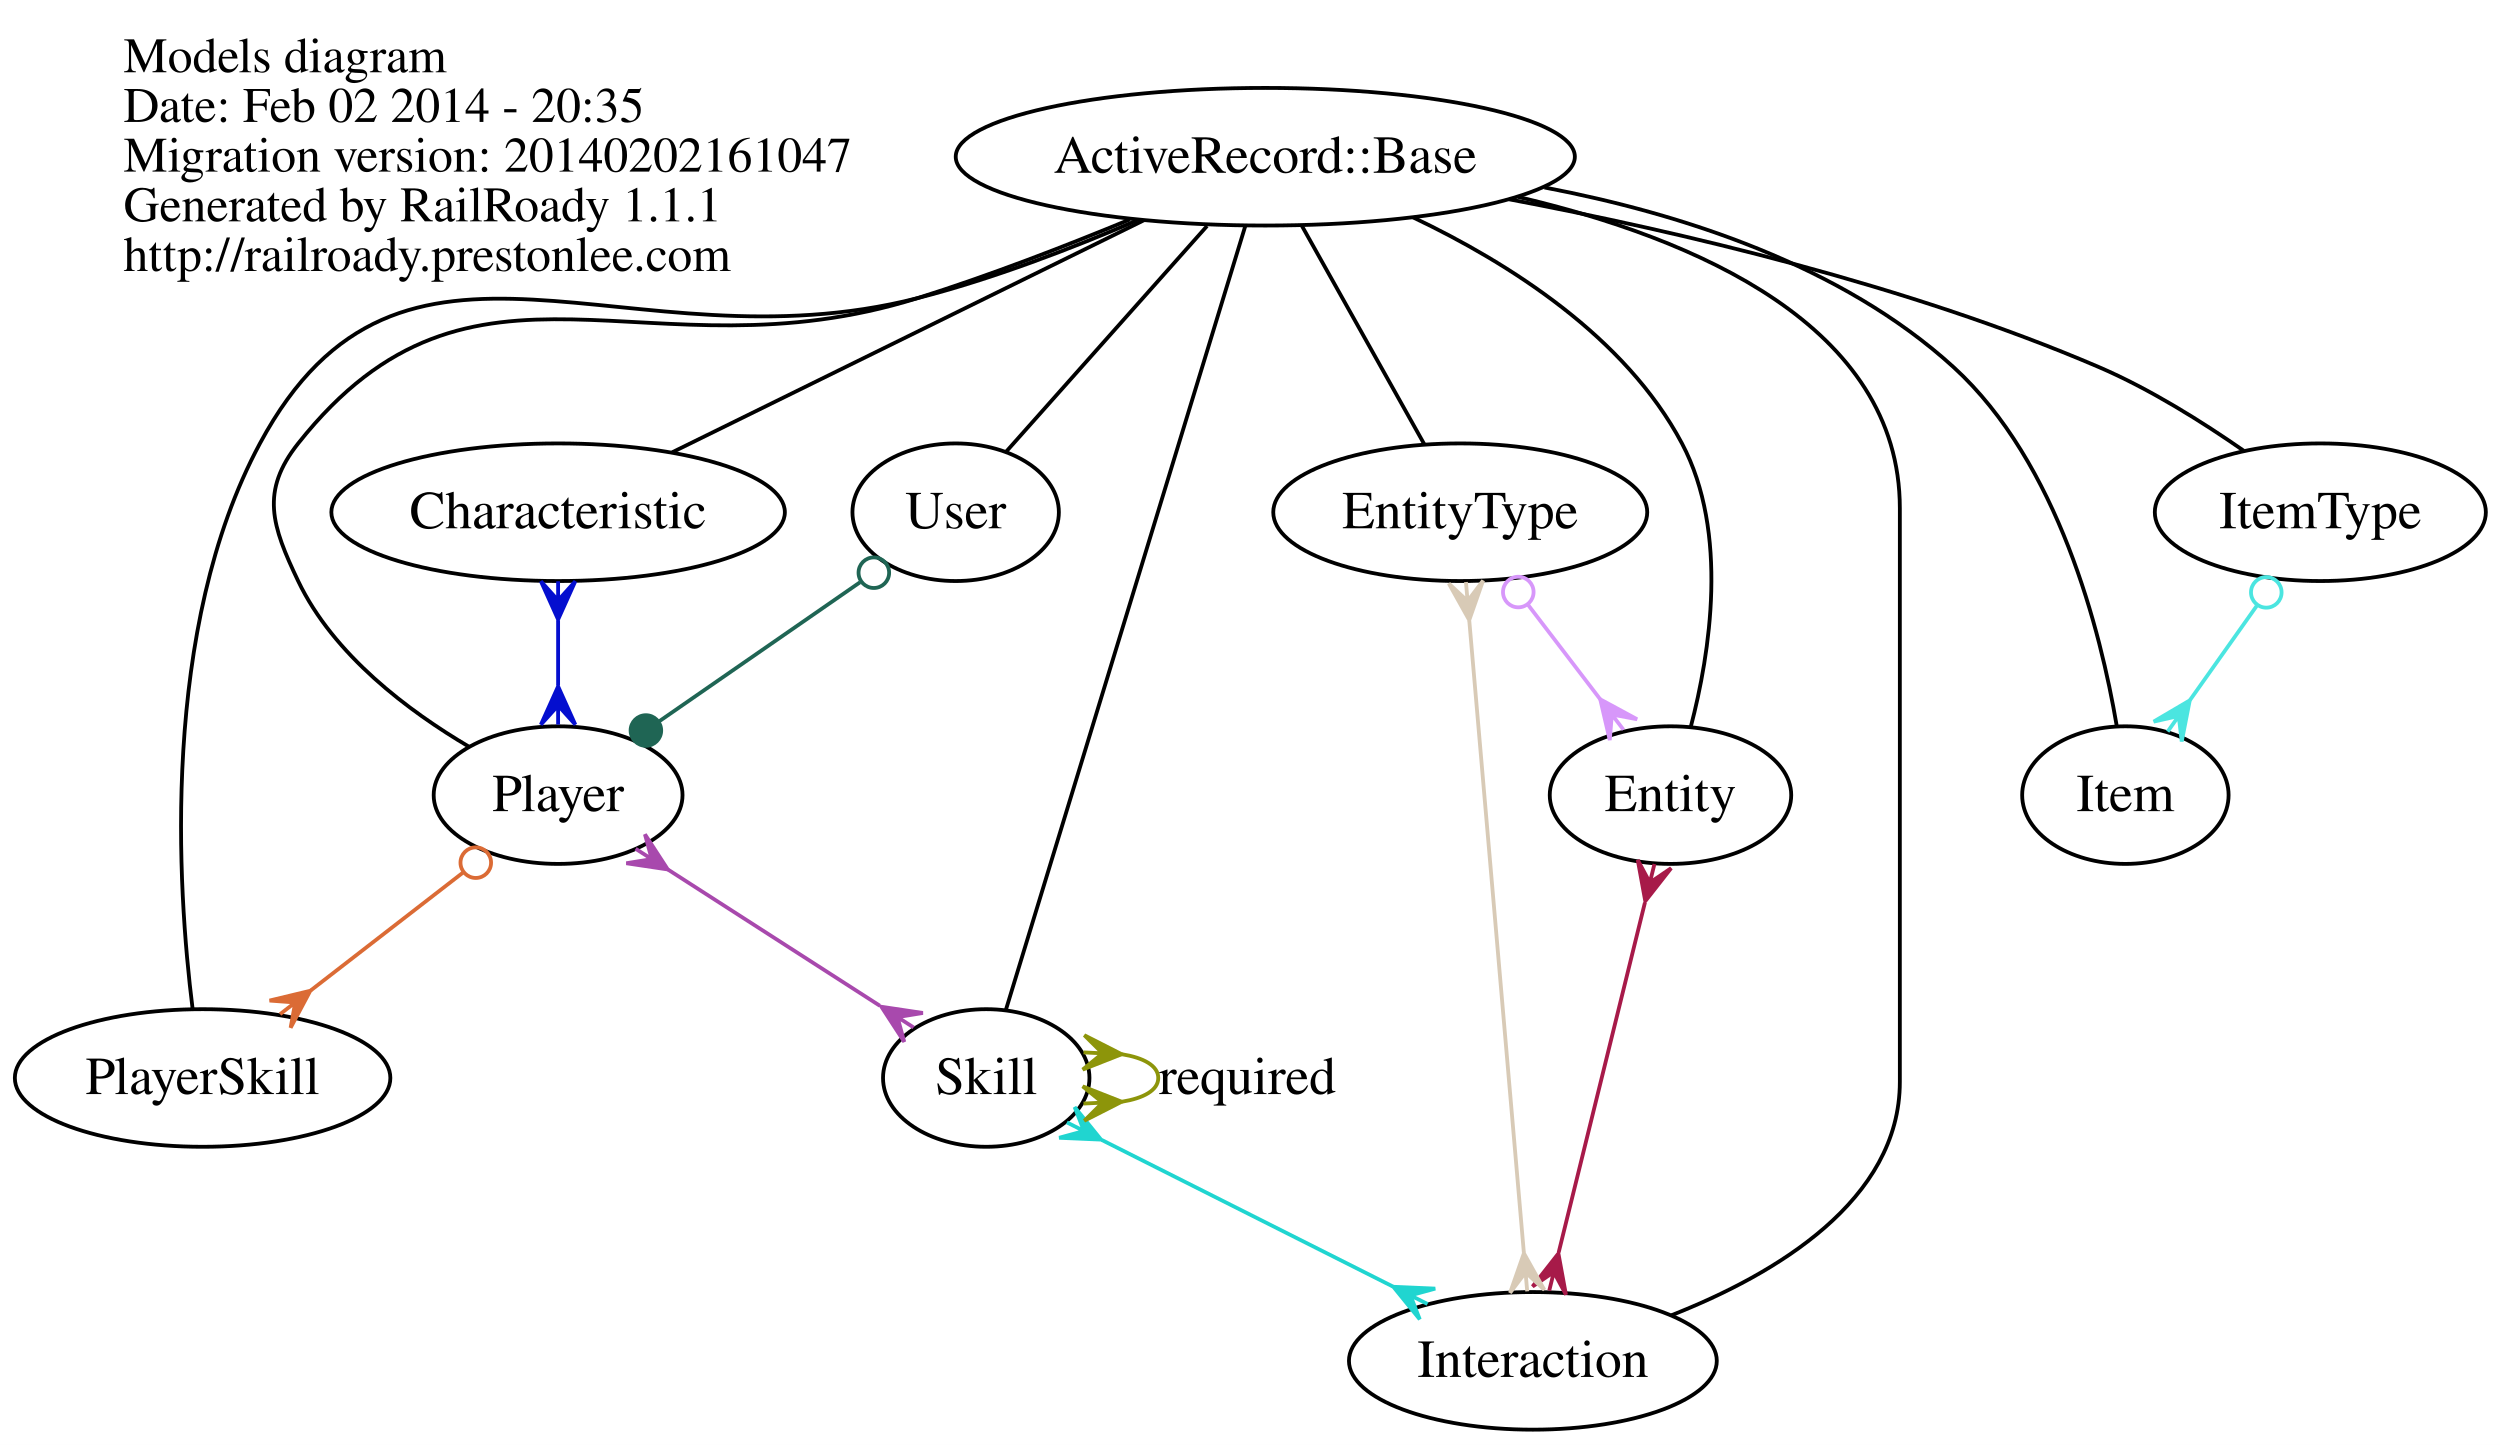
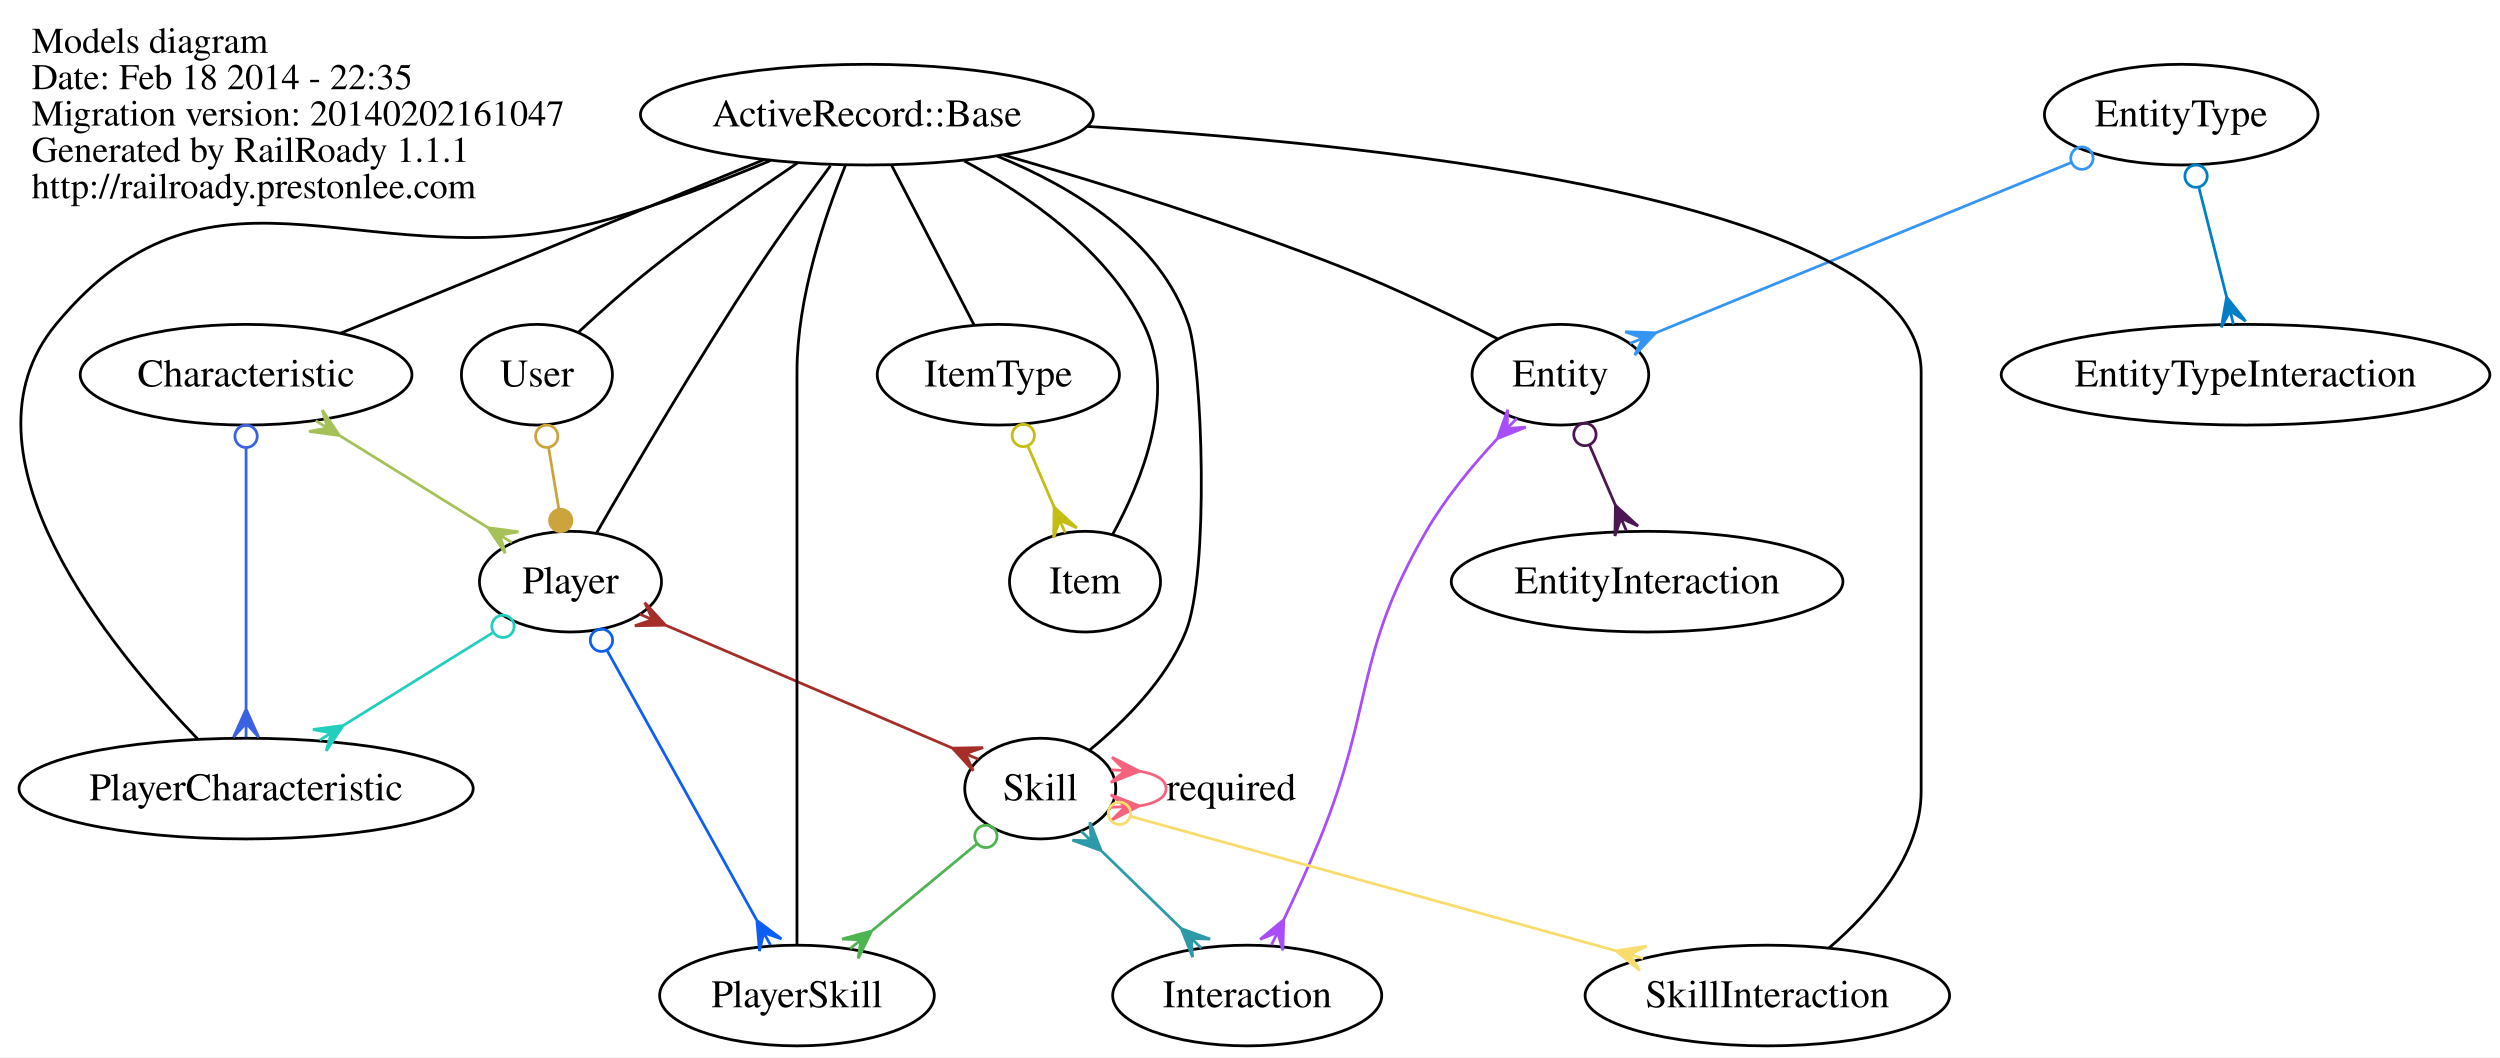
- <svg xmlns="http://www.w3.org/2000/svg" width="654pt" height="378pt" viewBox="0.00 0.00 654.00 378.00">
+ <svg xmlns="http://www.w3.org/2000/svg" width="894pt" height="378pt" viewBox="0.00 0.00 894.00 378.00">
  <g id="graph0" class="graph" transform="scale(1 1) rotate(0) translate(4 374)">
-     <polygon fill="white" stroke="none" points="-4,4 -4,-374 650,-374 650,4 -4,4" />
+     <polygon fill="white" stroke="none" points="-4,4 -4,-374 890,-374 890,4 -4,4" />
    <g id="node1" class="node">
-       <text text-anchor="start" x="28.312" y="-355.1" font-family="Times,serif" font-size="13.00">Models diagram</text>
-       <text text-anchor="start" x="28.312" y="-342.1" font-family="Times,serif" font-size="13.00">Date: Feb 02 2014 - 20:35</text>
-       <text text-anchor="start" x="28.312" y="-329.1" font-family="Times,serif" font-size="13.00">Migration version: 20140202161047</text>
-       <text text-anchor="start" x="28.312" y="-316.1" font-family="Times,serif" font-size="13.00">Generated by RailRoady 1.1.1</text>
-       <text text-anchor="start" x="28.312" y="-303.1" font-family="Times,serif" font-size="13.00">http://railroady.prestonlee.com</text>
+       <text text-anchor="start" x="7.312" y="-355.1" font-family="Times,serif" font-size="13.00">Models diagram</text>
+       <text text-anchor="start" x="7.312" y="-342.1" font-family="Times,serif" font-size="13.00">Date: Feb 18 2014 - 22:35</text>
+       <text text-anchor="start" x="7.312" y="-329.1" font-family="Times,serif" font-size="13.00">Migration version: 20140202161047</text>
+       <text text-anchor="start" x="7.312" y="-316.1" font-family="Times,serif" font-size="13.00">Generated by RailRoady 1.1.1</text>
+       <text text-anchor="start" x="7.312" y="-303.1" font-family="Times,serif" font-size="13.00">http://railroady.prestonlee.com</text>
    </g>
    <g id="node2" class="node">
-       <ellipse fill="none" stroke="black" cx="142" cy="-240" rx="59.319" ry="18" />
-       <text text-anchor="middle" x="142" y="-235.8" font-family="Times,serif" font-size="14.00">Characteristic</text>
+       <ellipse fill="none" stroke="black" cx="84" cy="-240" rx="59.319" ry="18" />
+       <text text-anchor="middle" x="84" y="-235.8" font-family="Times,serif" font-size="14.00">Characteristic</text>
+     </g>
+     <g id="node7" class="node">
+       <ellipse fill="none" stroke="black" cx="200" cy="-166" rx="32.548" ry="18" />
+       <text text-anchor="middle" x="200" y="-161.8" font-family="Times,serif" font-size="14.00">Player</text>
+     </g>
+     <g id="edge2" class="edge">
+       <path fill="none" stroke="#a6c157" d="M117.627,-218.128C134.361,-207.741 154.404,-195.301 170.529,-185.292" />
+       <polygon fill="#a6c157" stroke="#a6c157" points="117.381,-218.281 106.512,-219.731 113.133,-220.917 108.885,-223.554 108.885,-223.554 108.885,-223.554 113.133,-220.917 111.258,-227.378 117.381,-218.281 117.381,-218.281" />
+       <polygon fill="#a6c157" stroke="#a6c157" points="170.542,-185.284 181.412,-183.834 174.79,-182.647 179.038,-180.011 179.038,-180.011 179.038,-180.011 174.79,-182.647 176.665,-176.187 170.542,-185.284 170.542,-185.284" />
    </g>
    <g id="node8" class="node">
-       <ellipse fill="none" stroke="black" cx="142" cy="-166" rx="32.548" ry="18" />
-       <text text-anchor="middle" x="142" y="-161.8" font-family="Times,serif" font-size="14.00">Player</text>
+       <ellipse fill="none" stroke="black" cx="84" cy="-92" rx="81.208" ry="18" />
+       <text text-anchor="middle" x="84" y="-87.8" font-family="Times,serif" font-size="14.00">PlayerCharacteristic</text>
    </g>
    <g id="edge1" class="edge">
-       <path fill="none" stroke="#040ecf" d="M142,-211.719C142,-206.145 142,-200.274 142,-194.686" />
-       <polygon fill="#040ecf" stroke="#040ecf" points="142,-211.937 137.5,-221.937 142,-216.937 142,-221.937 142,-221.937 142,-221.937 142,-216.937 146.5,-221.937 142,-211.937 142,-211.937" />
-       <polygon fill="#040ecf" stroke="#040ecf" points="142,-194.441 146.5,-184.441 142,-189.441 142,-184.441 142,-184.441 142,-184.441 142,-189.441 137.5,-184.441 142,-194.441 142,-194.441" />
+       <path fill="none" stroke="#3a62e0" d="M84,-213.8C84,-187.827 84,-147.449 84,-120.622" />
+       <ellipse fill="none" stroke="#3a62e0" cx="84" cy="-217.966" rx="4" ry="4" />
+       <polygon fill="#3a62e0" stroke="#3a62e0" points="84,-120.378 88.5,-110.378 84,-115.378 84,-110.378 84,-110.378 84,-110.378 84,-115.378 79.5,-110.378 84,-120.378 84,-120.378" />
    </g>
    <g id="node3" class="node">
-       <ellipse fill="none" stroke="black" cx="433" cy="-166" rx="31.584" ry="18" />
-       <text text-anchor="middle" x="433" y="-161.8" font-family="Times,serif" font-size="14.00">Entity</text>
+       <ellipse fill="none" stroke="black" cx="554" cy="-240" rx="31.584" ry="18" />
+       <text text-anchor="middle" x="554" y="-235.8" font-family="Times,serif" font-size="14.00">Entity</text>
+     </g>
+     <g id="node14" class="node">
+       <ellipse fill="none" stroke="black" cx="585" cy="-166" rx="70.037" ry="18" />
+       <text text-anchor="middle" x="585" y="-161.8" font-family="Times,serif" font-size="14.00">EntityInteraction</text>
+     </g>
+     <g id="edge4" class="edge">
+       <path fill="none" stroke="#4c1652" d="M564.369,-214.916C567.358,-207.975 570.633,-200.368 573.677,-193.3" />
+       <ellipse fill="none" stroke="#4c1652" cx="562.772" cy="-218.627" rx="4" ry="4" />
+       <polygon fill="#4c1652" stroke="#4c1652" points="573.679,-193.293 581.767,-185.888 575.656,-188.701 577.634,-184.109 577.634,-184.109 577.634,-184.109 575.656,-188.701 573.501,-182.329 573.679,-193.293 573.679,-193.293" />
+     </g>
+     <g id="node15" class="node">
+       <ellipse fill="none" stroke="black" cx="442" cy="-18" rx="48.113" ry="18" />
+       <text text-anchor="middle" x="442" y="-13.8" font-family="Times,serif" font-size="14.00">Interaction</text>
+     </g>
+     <g id="edge5" class="edge">
+       <path fill="none" stroke="#a84df8" d="M531.255,-216.933C522.443,-207.443 512.849,-195.823 506,-184 480.072,-139.244 487.526,-121.897 468,-74 464.135,-64.519 459.469,-54.332 455.163,-45.333" />
+       <polygon fill="#a84df8" stroke="#a84df8" points="531.465,-217.152 535.151,-227.48 534.93,-220.757 538.395,-224.362 538.395,-224.362 538.395,-224.362 534.93,-220.757 541.639,-221.244 531.465,-217.152 531.465,-217.152" />
+       <polygon fill="#a84df8" stroke="#a84df8" points="455.058,-45.118 454.734,-34.157 452.872,-40.621 450.686,-36.125 450.686,-36.125 450.686,-36.125 452.872,-40.621 446.639,-38.092 455.058,-45.118 455.058,-45.118" />
+     </g>
+     <g id="node4" class="node">
+       <ellipse fill="none" stroke="black" cx="776" cy="-333" rx="48.916" ry="18" />
+       <text text-anchor="middle" x="776" y="-328.8" font-family="Times,serif" font-size="14.00">EntityType</text>
+     </g>
+     <g id="edge7" class="edge">
+       <path fill="none" stroke="#3595f2" d="M736.569,-315.837C694.416,-298.558 628.258,-271.439 588.222,-255.028" />
+       <ellipse fill="none" stroke="#3595f2" cx="740.492" cy="-317.445" rx="4" ry="4" />
+       <polygon fill="#3595f2" stroke="#3595f2" points="588.133,-254.992 580.587,-247.035 583.507,-253.095 578.88,-251.199 578.88,-251.199 578.88,-251.199 583.507,-253.095 577.174,-255.362 588.133,-254.992 588.133,-254.992" />
+     </g>
+     <g id="node16" class="node">
+       <ellipse fill="none" stroke="black" cx="799" cy="-240" rx="87.367" ry="18" />
+       <text text-anchor="middle" x="799" y="-235.8" font-family="Times,serif" font-size="14.00">EntityTypeInteraction</text>
+     </g>
+     <g id="edge8" class="edge">
+       <path fill="none" stroke="#007fc6" d="M782.387,-306.729C785.452,-294.603 789.125,-280.072 792.237,-267.759" />
+       <ellipse fill="none" stroke="#007fc6" cx="781.306" cy="-311.006" rx="4" ry="4" />
+       <polygon fill="#007fc6" stroke="#007fc6" points="792.243,-267.735 799.056,-259.142 793.468,-262.887 794.693,-258.04 794.693,-258.04 794.693,-258.04 793.468,-262.887 790.33,-256.937 792.243,-267.735 792.243,-267.735" />
    </g>
    <g id="node5" class="node">
-       <ellipse fill="none" stroke="black" cx="397" cy="-18" rx="48.113" ry="18" />
-       <text text-anchor="middle" x="397" y="-13.8" font-family="Times,serif" font-size="14.00">Interaction</text>
+       <ellipse fill="none" stroke="black" cx="384" cy="-166" rx="27" ry="18" />
+       <text text-anchor="middle" x="384" y="-161.8" font-family="Times,serif" font-size="14.00">Item</text>
+     </g>
+     <g id="node6" class="node">
+       <ellipse fill="none" stroke="black" cx="353" cy="-240" rx="43.3" ry="18" />
+       <text text-anchor="middle" x="353" y="-235.8" font-family="Times,serif" font-size="14.00">ItemType</text>
+     </g>
+     <g id="edge10" class="edge">
+       <path fill="none" stroke="#c4bd12" d="M363.571,-214.447C366.599,-207.416 369.906,-199.734 372.961,-192.64" />
+       <ellipse fill="none" stroke="#c4bd12" cx="361.928" cy="-218.263" rx="4" ry="4" />
+       <polygon fill="#c4bd12" stroke="#c4bd12" points="372.965,-192.63 381.053,-185.225 374.942,-188.037 376.92,-183.445 376.92,-183.445 376.92,-183.445 374.942,-188.037 372.786,-181.665 372.965,-192.63 372.965,-192.63" />
+     </g>
+     <g id="edge12" class="edge">
+       <path fill="none" stroke="#22cebd" d="M172.115,-147.692C156.114,-137.761 135.881,-125.202 118.84,-114.625" />
+       <ellipse fill="none" stroke="#22cebd" cx="175.863" cy="-150.018" rx="4" ry="4" />
+       <polygon fill="#22cebd" stroke="#22cebd" points="118.755,-114.572 112.632,-105.475 114.507,-111.935 110.259,-109.299 110.259,-109.299 110.259,-109.299 114.507,-111.935 107.886,-113.122 118.755,-114.572 118.755,-114.572" />
+     </g>
+     <g id="node9" class="node">
+       <ellipse fill="none" stroke="black" cx="281" cy="-18" rx="49.116" ry="18" />
+       <text text-anchor="middle" x="281" y="-13.8" font-family="Times,serif" font-size="14.00">PlayerSkill</text>
+     </g>
+     <g id="edge13" class="edge">
+       <path fill="none" stroke="#0d5ff4" d="M213.034,-141.506C227.666,-115.134 251.34,-72.46 266.533,-45.076" />
+       <ellipse fill="none" stroke="#0d5ff4" cx="211.075" cy="-145.038" rx="4" ry="4" />
+       <polygon fill="#0d5ff4" stroke="#0d5ff4" points="266.673,-44.824 275.459,-38.263 269.099,-40.452 271.524,-36.08 271.524,-36.08 271.524,-36.08 269.099,-40.452 267.589,-33.897 266.673,-44.824 266.673,-44.824" />
+     </g>
+     <g id="node10" class="node">
+       <ellipse fill="none" stroke="black" cx="368" cy="-92" rx="27" ry="18" />
+       <text text-anchor="middle" x="368" y="-87.8" font-family="Times,serif" font-size="14.00">Skill</text>
+     </g>
+     <g id="edge14" class="edge">
+       <path fill="none" stroke="#a52f28" d="M234.149,-150.365C264.112,-137.523 307.336,-118.999 336.487,-106.506" />
+       <polygon fill="#a52f28" stroke="#a52f28" points="233.98,-150.437 223.016,-150.24 229.385,-152.407 224.789,-154.376 224.789,-154.376 224.789,-154.376 229.385,-152.407 226.562,-158.512 233.98,-150.437 233.98,-150.437" />
+       <polygon fill="#a52f28" stroke="#a52f28" points="336.602,-106.456 347.567,-106.653 341.198,-104.487 345.794,-102.517 345.794,-102.517 345.794,-102.517 341.198,-104.487 344.021,-98.381 336.602,-106.456 336.602,-106.456" />
+     </g>
+     <g id="edge20" class="edge">
+       <path fill="none" stroke="#4cb451" d="M345.459,-72.346C334.002,-62.864 319.996,-51.273 307.971,-41.321" />
+       <ellipse fill="none" stroke="#4cb451" cx="348.554" cy="-74.907" rx="4" ry="4" />
+       <polygon fill="#4cb451" stroke="#4cb451" points="307.721,-41.114 302.886,-31.271 303.869,-37.926 300.017,-34.738 300.017,-34.738 300.017,-34.738 303.869,-37.926 297.148,-38.205 307.721,-41.114 307.721,-41.114" />
+     </g>
+     <g id="edge21" class="edge">
+       <path fill="none" stroke="#f4627e" d="M403.488,-98.212C409.136,-97.301 413,-95.23 413,-92 413,-88.77 409.136,-86.699 403.488,-85.788" />
+       <polygon fill="#f4627e" stroke="#f4627e" points="403.432,-98.215 393.229,-94.196 398.438,-98.453 393.443,-98.691 393.443,-98.691 393.443,-98.691 398.438,-98.453 393.658,-103.186 403.432,-98.215 403.432,-98.215" />
+       <polygon fill="#f4627e" stroke="#f4627e" points="403.432,-85.785 393.658,-80.814 398.438,-85.547 393.443,-85.309 393.443,-85.309 393.443,-85.309 398.438,-85.547 393.229,-89.804 403.432,-85.785 403.432,-85.785" />
+       <text text-anchor="middle" x="436.321" y="-87.8" font-family="Times,serif" font-size="14.00">required</text>
+     </g>
+     <g id="node11" class="node">
+       <ellipse fill="none" stroke="black" cx="628" cy="-18" rx="65.179" ry="18" />
+       <text text-anchor="middle" x="628" y="-13.8" font-family="Times,serif" font-size="14.00">SkillInteraction</text>
+     </g>
+     <g id="edge18" class="edge">
+       <path fill="none" stroke="#f8dc6d" d="M400.343,-82.043C443.728,-70.029 521.364,-48.53 573.768,-34.018" />
+       <ellipse fill="none" stroke="#f8dc6d" cx="396.315" cy="-83.159" rx="4" ry="4" />
+       <polygon fill="#f8dc6d" stroke="#f8dc6d" points="573.933,-33.973 584.771,-35.641 578.751,-32.638 583.57,-31.304 583.57,-31.304 583.57,-31.304 578.751,-32.638 582.369,-26.967 573.933,-33.973 573.933,-33.973" />
+     </g>
+     <g id="edge19" class="edge">
+       <path fill="none" stroke="#2d9aa9" d="M390.083,-69.513C398.991,-60.847 409.284,-50.832 418.344,-42.017" />
+       <polygon fill="#2d9aa9" stroke="#2d9aa9" points="389.787,-69.802 379.482,-73.55 386.204,-73.288 382.62,-76.775 382.62,-76.775 382.62,-76.775 386.204,-73.288 385.758,-80 389.787,-69.802 389.787,-69.802" />
+       <polygon fill="#2d9aa9" stroke="#2d9aa9" points="418.44,-41.923 428.745,-38.175 422.023,-38.437 425.607,-34.95 425.607,-34.95 425.607,-34.95 422.023,-38.437 422.469,-31.724 418.44,-41.923 418.44,-41.923" />
+     </g>
+     <g id="node12" class="node">
+       <ellipse fill="none" stroke="black" cx="188" cy="-240" rx="27" ry="18" />
+       <text text-anchor="middle" x="188" y="-235.8" font-family="Times,serif" font-size="14.00">User</text>
+     </g>
+     <g id="edge24" class="edge">
+       <path fill="none" stroke="#cba43e" d="M192.172,-213.965C193.361,-206.832 194.656,-199.064 195.844,-191.937" />
+       <ellipse fill="none" stroke="#cba43e" cx="191.501" cy="-217.991" rx="4" ry="4" />
+       <ellipse fill="#cba43e" stroke="#cba43e" cx="196.519" cy="-187.886" rx="4" ry="4" />
+     </g>
+     <g id="node13" class="node">
+       <ellipse fill="none" stroke="black" cx="306" cy="-333" rx="80.982" ry="18" />
+       <text text-anchor="middle" x="306" y="-328.8" font-family="Times,serif" font-size="14.00">ActiveRecord::Base</text>
    </g>
    <g id="edge3" class="edge">
-       <path fill="none" stroke="#a71a49" d="M426.311,-137.872C419.878,-111.785 410.206,-72.557 403.752,-46.384" />
-       <polygon fill="#a71a49" stroke="#a71a49" points="426.406,-138.257 424.431,-149.044 427.603,-143.112 428.8,-147.966 428.8,-147.966 428.8,-147.966 427.603,-143.112 433.169,-146.889 426.406,-138.257 426.406,-138.257" />
-       <polygon fill="#a71a49" stroke="#a71a49" points="403.679,-46.087 405.654,-35.3 402.482,-41.233 401.285,-36.378 401.285,-36.378 401.285,-36.378 402.482,-41.233 396.916,-37.455 403.679,-46.087 403.679,-46.087" />
-     </g>
-     <g id="node4" class="node">
-       <ellipse fill="none" stroke="black" cx="378" cy="-240" rx="48.916" ry="18" />
-       <text text-anchor="middle" x="378" y="-235.8" font-family="Times,serif" font-size="14.00">EntityType</text>
-     </g>
-     <g id="edge5" class="edge">
-       <path fill="none" stroke="#d797fa" d="M395.638,-215.91C401.7,-207.974 408.499,-199.073 414.619,-191.062" />
-       <ellipse fill="none" stroke="#d797fa" cx="393.185" cy="-219.122" rx="4" ry="4" />
-       <polygon fill="#d797fa" stroke="#d797fa" points="414.621,-191.06 424.267,-185.845 417.656,-187.087 420.691,-183.113 420.691,-183.113 420.691,-183.113 417.656,-187.087 417.115,-180.382 414.621,-191.06 414.621,-191.06" />
+       <path fill="none" stroke="black" d="M269.092,-316.871C226.925,-299.587 158.506,-271.541 117.72,-254.822" />
    </g>
    <g id="edge6" class="edge">
-       <path fill="none" stroke="#d8cab6" d="M380.366,-211.602C384.02,-169.292 390.995,-88.532 394.643,-46.288" />
-       <polygon fill="#d8cab6" stroke="#d8cab6" points="380.351,-211.774 375.008,-221.35 379.921,-216.756 379.491,-221.737 379.491,-221.737 379.491,-221.737 379.921,-216.756 383.974,-222.124 380.351,-211.774 380.351,-211.774" />
-       <polygon fill="#d8cab6" stroke="#d8cab6" points="394.656,-46.146 399.999,-36.57 395.086,-41.164 395.516,-36.183 395.516,-36.183 395.516,-36.183 395.086,-41.164 391.033,-35.796 394.656,-46.146 394.656,-46.146" />
+       <path fill="none" stroke="black" d="M354.92,-318.56C389.47,-308.583 436.619,-293.984 477,-278 495.755,-270.576 516.314,-260.598 531.467,-252.874" />
    </g>
-     <g id="node6" class="node">
-       <ellipse fill="none" stroke="black" cx="552" cy="-166" rx="27" ry="18" />
-       <text text-anchor="middle" x="552" y="-161.8" font-family="Times,serif" font-size="14.00">Item</text>
+     <g id="edge9" class="edge">
+       <path fill="none" stroke="black" d="M340.763,-316.468C363.601,-304.192 391.639,-284.667 405,-258 417.274,-233.501 404.191,-201.69 393.88,-182.898" />
    </g>
-     <g id="node7" class="node">
-       <ellipse fill="none" stroke="black" cx="603" cy="-240" rx="43.3" ry="18" />
-       <text text-anchor="middle" x="603" y="-235.8" font-family="Times,serif" font-size="14.00">ItemType</text>
+     <g id="edge11" class="edge">
+       <path fill="none" stroke="black" d="M314.84,-314.884C323.296,-298.511 335.969,-273.975 344.358,-257.732" />
    </g>
-     <g id="edge10" class="edge">
-       <path fill="none" stroke="#4be5e0" d="M586.36,-215.509C580.751,-207.589 574.488,-198.747 568.861,-190.804" />
-       <ellipse fill="none" stroke="#4be5e0" cx="588.859" cy="-219.037" rx="4" ry="4" />
-       <polygon fill="#4be5e0" stroke="#4be5e0" points="568.846,-190.783 566.738,-180.022 565.956,-186.703 563.066,-182.623 563.066,-182.623 563.066,-182.623 565.956,-186.703 559.394,-185.224 568.846,-190.783 568.846,-190.783" />
-     </g>
-     <g id="node9" class="node">
-       <ellipse fill="none" stroke="black" cx="49" cy="-92" rx="49.116" ry="18" />
-       <text text-anchor="middle" x="49" y="-87.8" font-family="Times,serif" font-size="14.00">PlayerSkill</text>
-     </g>
-     <g id="edge12" class="edge">
-       <path fill="none" stroke="#db6b35" d="M117.053,-145.686C104.781,-136.186 89.939,-124.695 77.251,-114.872" />
-       <ellipse fill="none" stroke="#db6b35" cx="120.463" cy="-148.326" rx="4" ry="4" />
-       <polygon fill="#db6b35" stroke="#db6b35" points="77.18,-114.817 72.028,-105.137 73.226,-111.756 69.273,-108.695 69.273,-108.695 69.273,-108.695 73.226,-111.756 66.518,-112.253 77.18,-114.817 77.18,-114.817" />
-     </g>
-     <g id="node10" class="node">
-       <ellipse fill="none" stroke="black" cx="254" cy="-92" rx="27" ry="18" />
-       <text text-anchor="middle" x="254" y="-87.8" font-family="Times,serif" font-size="14.00">Skill</text>
-     </g>
-     <g id="edge13" class="edge">
-       <path fill="none" stroke="#a849ad" d="M170.785,-146.495C187.817,-135.546 209.285,-121.745 226.15,-110.903" />
-       <polygon fill="#a849ad" stroke="#a849ad" points="170.694,-146.554 159.849,-148.176 166.488,-149.258 162.282,-151.961 162.282,-151.961 162.282,-151.961 166.488,-149.258 164.716,-155.747 170.694,-146.554 170.694,-146.554" />
-       <polygon fill="#a849ad" stroke="#a849ad" points="226.577,-110.629 237.422,-109.007 230.783,-107.925 234.989,-105.221 234.989,-105.221 234.989,-105.221 230.783,-107.925 232.555,-101.436 226.577,-110.629 226.577,-110.629" />
+     <g id="edge15" class="edge">
+       <path fill="none" stroke="black" d="M292.984,-314.746C285.22,-304.269 275.293,-290.54 267,-278 245.272,-245.143 221.941,-205.338 209.352,-183.437" />
    </g>
    <g id="edge16" class="edge">
-       <path fill="none" stroke="#20d5d0" d="M284.202,-75.794C306.444,-64.595 336.8,-49.31 360.419,-37.419" />
-       <polygon fill="#20d5d0" stroke="#20d5d0" points="284.032,-75.879 273.076,-76.357 279.566,-78.128 275.1,-80.376 275.1,-80.376 275.1,-80.376 279.566,-78.128 277.124,-84.395 284.032,-75.879 284.032,-75.879" />
-       <polygon fill="#20d5d0" stroke="#20d5d0" points="360.502,-37.377 371.457,-36.899 364.968,-35.128 369.433,-32.88 369.433,-32.88 369.433,-32.88 364.968,-35.128 367.41,-28.86 360.502,-37.377 360.502,-37.377" />
+       <path fill="none" stroke="black" d="M271.533,-316.59C254.738,-309.541 234.089,-301.545 215,-296 128.532,-270.883 73.389,-327.384 16,-258 -22.112,-211.922 35.891,-141.539 66.748,-109.688" />
    </g>
    <g id="edge17" class="edge">
-       <path fill="none" stroke="#8d950a" d="M289.488,-98.212C295.136,-97.301 299,-95.23 299,-92 299,-88.77 295.136,-86.699 289.488,-85.788" />
-       <polygon fill="#8d950a" stroke="#8d950a" points="289.432,-98.215 279.229,-94.196 284.438,-98.453 279.443,-98.691 279.443,-98.691 279.443,-98.691 284.438,-98.453 279.658,-103.186 289.432,-98.215 289.432,-98.215" />
-       <polygon fill="#8d950a" stroke="#8d950a" points="289.432,-85.785 279.658,-80.814 284.438,-85.547 279.443,-85.309 279.443,-85.309 279.443,-85.309 284.438,-85.547 279.229,-89.804 289.432,-85.785 289.432,-85.785" />
-       <text text-anchor="middle" x="322.321" y="-87.8" font-family="Times,serif" font-size="14.00">required</text>
+       <path fill="none" stroke="black" d="M298.363,-314.938C291.011,-296.933 281,-267.542 281,-241 281,-241 281,-241 281,-91 281,-72.25 281,-50.753 281,-36.166" />
    </g>
-     <g id="node11" class="node">
-       <ellipse fill="none" stroke="black" cx="246" cy="-240" rx="27" ry="18" />
-       <text text-anchor="middle" x="246" y="-235.8" font-family="Times,serif" font-size="14.00">User</text>
+     <g id="edge22" class="edge">
+       <path fill="none" stroke="black" d="M352.605,-318.163C379.903,-307.041 410.94,-288.181 421,-258 425.936,-243.193 428.597,-169.188 420,-148 412.985,-130.709 397.753,-115.678 385.578,-105.72" />
    </g>
-     <g id="edge19" class="edge">
-       <path fill="none" stroke="#1f6554" d="M220.992,-221.687C205.07,-210.664 184.476,-196.406 168.308,-185.213" />
-       <ellipse fill="none" stroke="#1f6554" cx="224.596" cy="-224.182" rx="4" ry="4" />
-       <ellipse fill="#1f6554" stroke="#1f6554" cx="164.965" cy="-182.899" rx="4" ry="4" />
+     <g id="edge23" class="edge">
+       <path fill="none" stroke="black" d="M385.032,-328.78C495.58,-322.082 683,-301.766 683,-241 683,-241 683,-241 683,-91 683,-68.192 665.355,-48.122 650.054,-35.006" />
    </g>
-     <g id="node12" class="node">
-       <ellipse fill="none" stroke="black" cx="327" cy="-333" rx="80.982" ry="18" />
-       <text text-anchor="middle" x="327" y="-328.8" font-family="Times,serif" font-size="14.00">ActiveRecord::Base</text>
-     </g>
-     <g id="edge2" class="edge">
-       <path fill="none" stroke="black" d="M295.197,-316.357C260.589,-299.333 205.684,-272.326 171.859,-255.687" />
-     </g>
-     <g id="edge4" class="edge">
-       <path fill="none" stroke="black" d="M365.708,-317.105C390.704,-305.216 421.224,-285.892 436,-258 448.358,-234.673 443.316,-203.055 438.317,-183.89" />
-     </g>
-     <g id="edge7" class="edge">
-       <path fill="none" stroke="black" d="M336.593,-314.884C345.768,-298.511 359.519,-273.975 368.623,-257.732" />
-     </g>
-     <g id="edge8" class="edge">
-       <path fill="none" stroke="black" d="M393.085,-322.501C439.377,-311.678 493,-288.82 493,-241 493,-241 493,-241 493,-91 493,-59.958 460.479,-40.66 433.293,-29.951" />
-     </g>
-     <g id="edge9" class="edge">
-       <path fill="none" stroke="black" d="M400.022,-324.96C435.999,-318.094 477.809,-304.577 507,-278 534.523,-252.942 545.558,-208.657 549.706,-184.284" />
-     </g>
-     <g id="edge11" class="edge">
-       <path fill="none" stroke="black" d="M390.774,-321.864C435.204,-313.455 495.194,-299.371 545,-278 558.391,-272.254 572.191,-263.582 582.969,-256.077" />
-     </g>
-     <g id="edge14" class="edge">
-       <path fill="none" stroke="black" d="M291.561,-316.582C274.902,-309.698 254.645,-301.84 236,-296 165.427,-273.894 119.936,-315.958 74,-258 64.062,-245.461 67.108,-236.439 74,-222 83.222,-202.679 102.914,-187.957 118.745,-178.628" />
-     </g>
-     <g id="edge15" class="edge">
-       <path fill="none" stroke="black" d="M293.543,-316.39C276.634,-309.117 255.593,-300.988 236,-296 160.132,-276.686 101.076,-326.952 64,-258 37.982,-209.612 42.438,-141.58 46.378,-110.152" />
-     </g>
-     <g id="edge18" class="edge">
-       <path fill="none" stroke="black" d="M321.75,-314.812C308.248,-270.607 272.446,-153.391 259.105,-109.714" />
-     </g>
-     <g id="edge20" class="edge">
-       <path fill="none" stroke="black" d="M311.765,-314.884C296.641,-297.893 273.693,-272.112 259.289,-255.93" />
+     <g id="edge25" class="edge">
+       <path fill="none" stroke="black" d="M281.167,-315.72C265.8,-305.37 245.855,-291.432 229,-278 220.002,-270.829 210.431,-262.251 202.801,-255.161" />
    </g>
  </g>
</svg>
